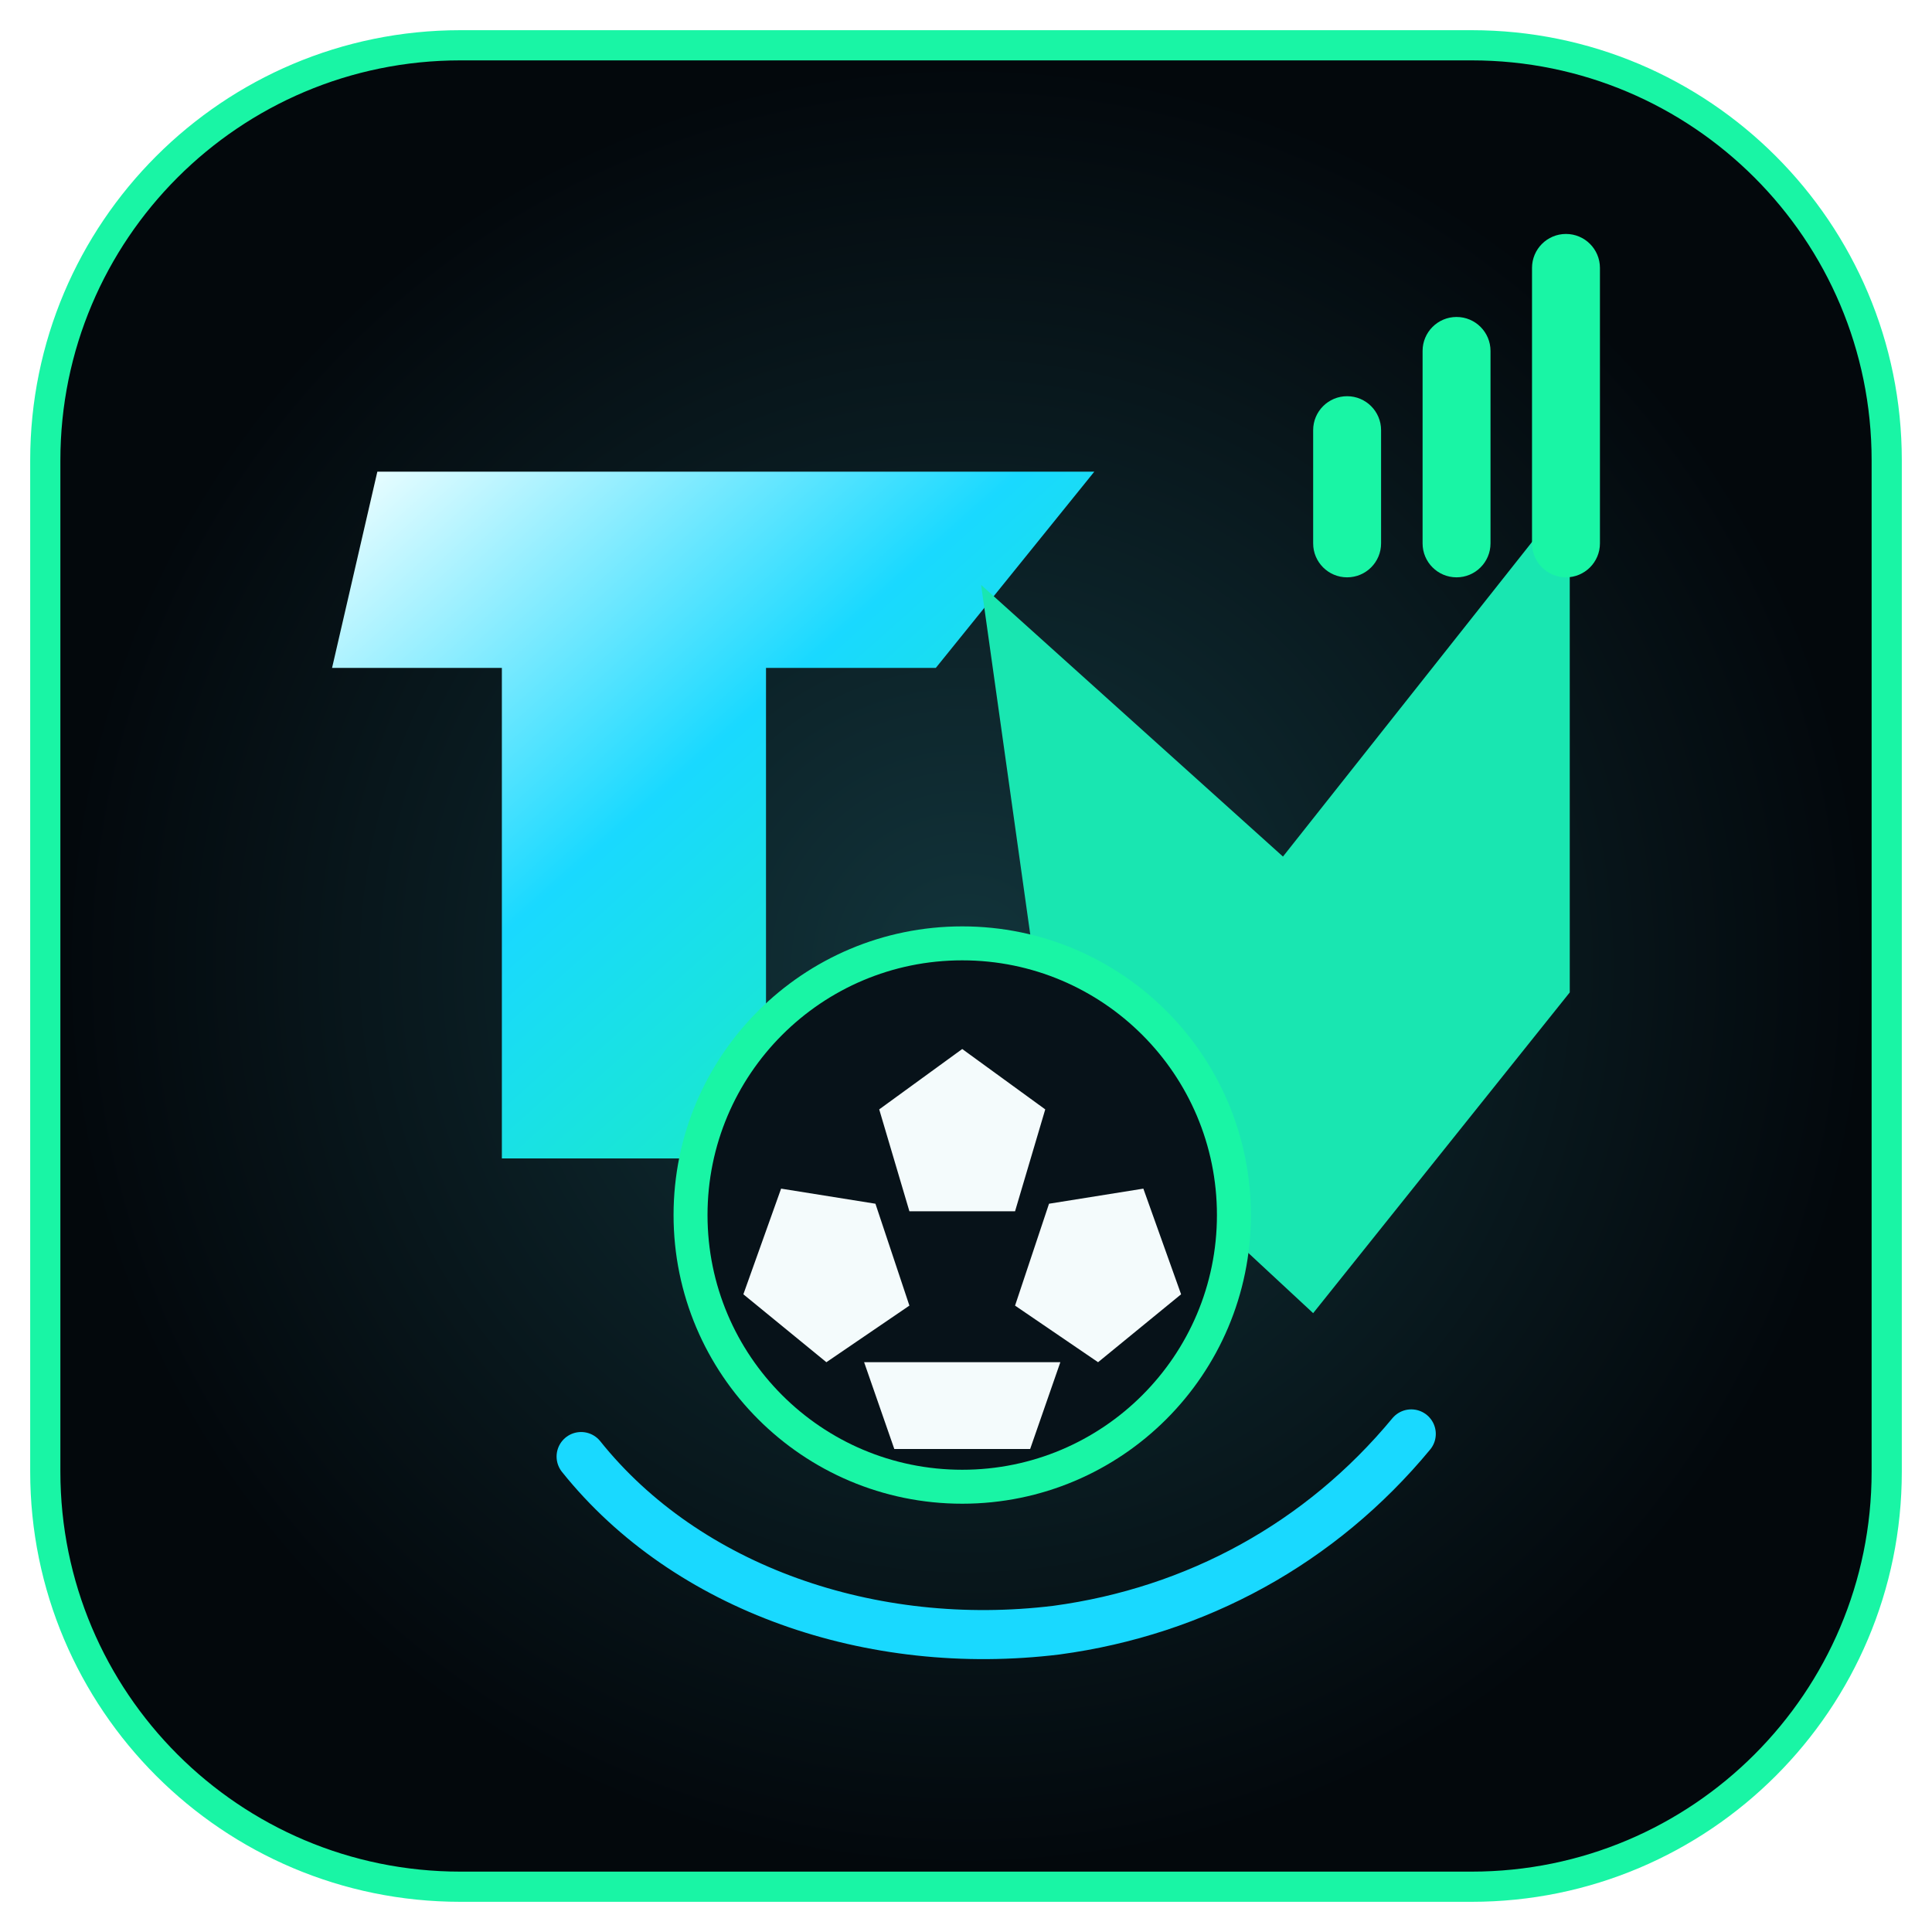
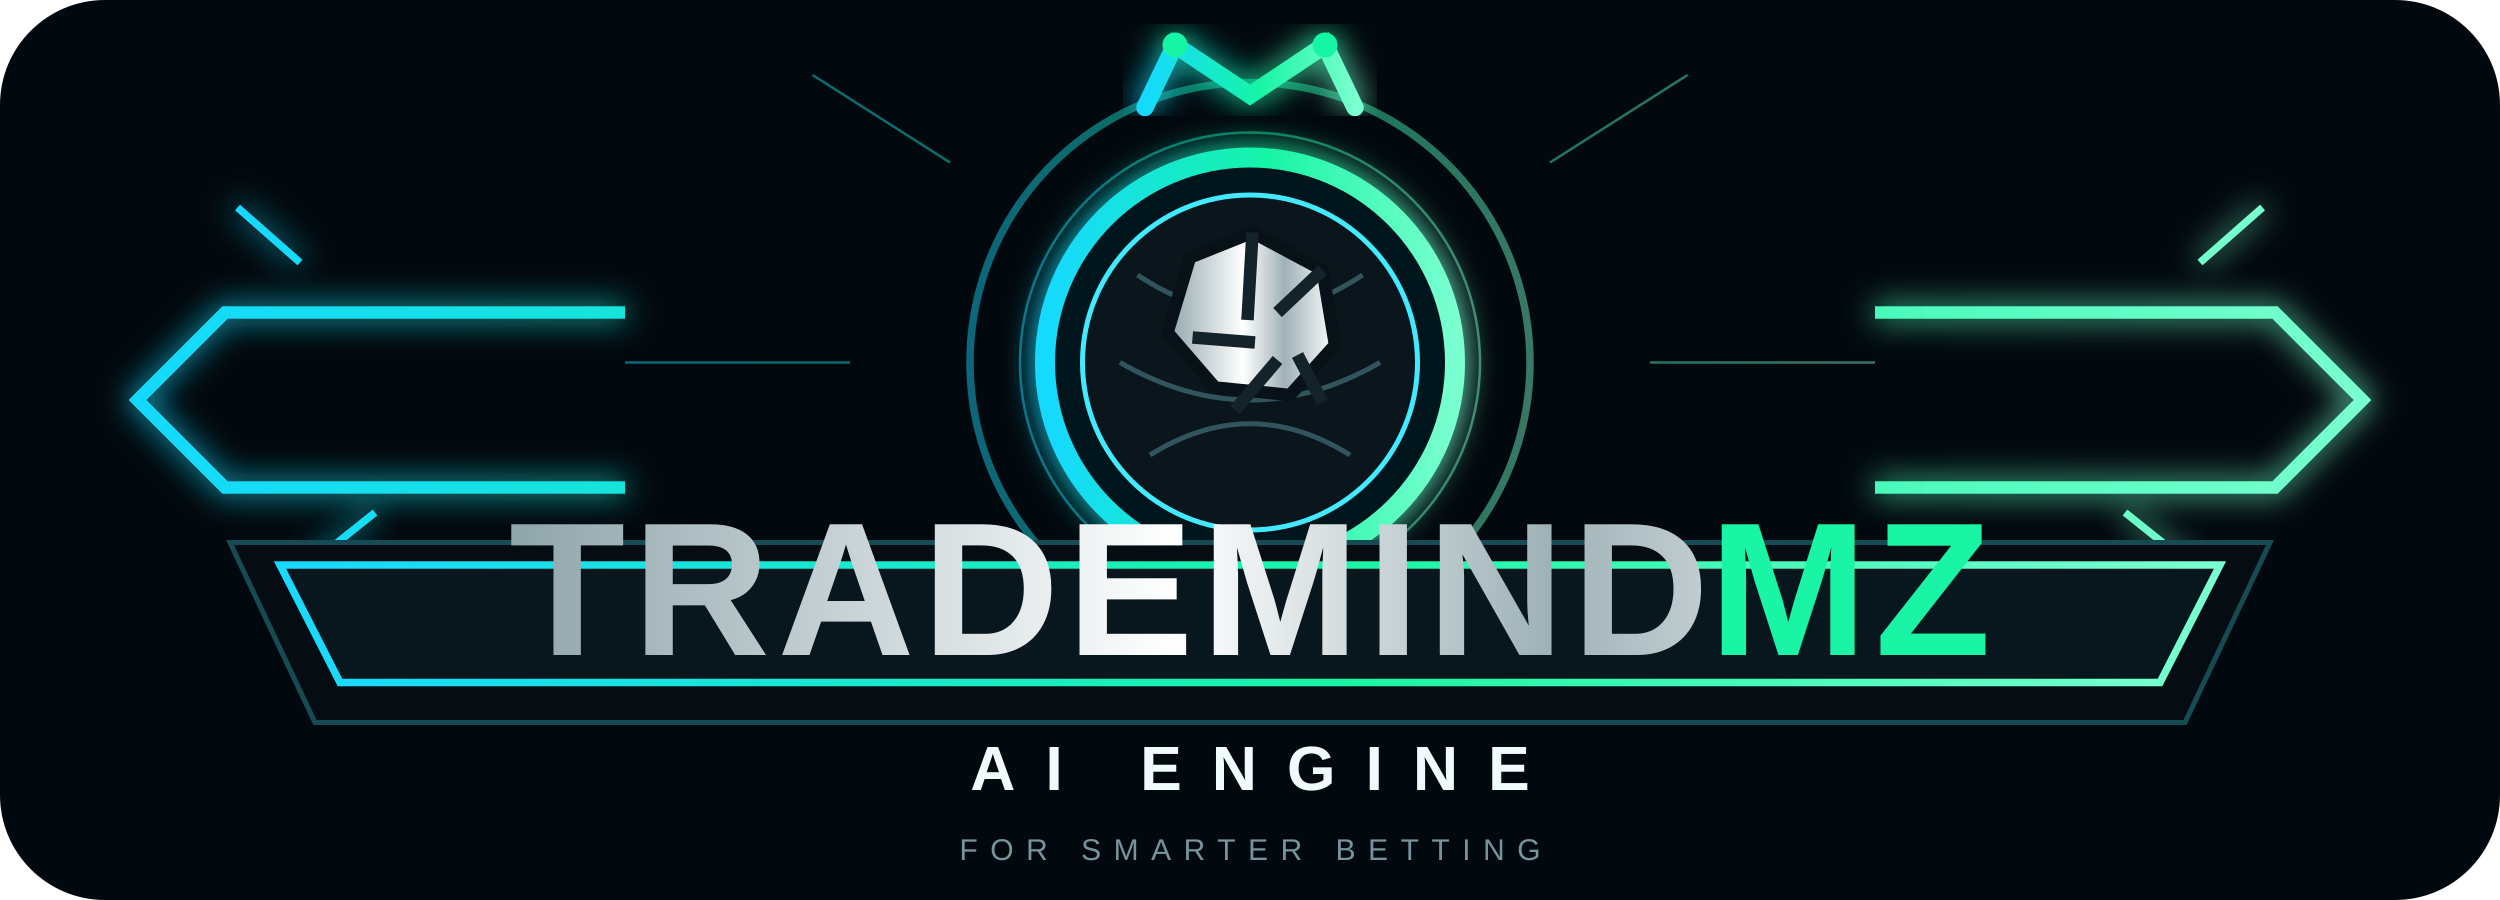
- <svg xmlns="http://www.w3.org/2000/svg" viewBox="0 0 512 512">
+ <svg xmlns="http://www.w3.org/2000/svg" viewBox="0 0 1000 360" role="img" aria-labelledby="title desc">
  <defs>
-     <linearGradient id="g" x1="0" y1="0" x2="1" y2="1">
-       <stop stop-color="#f5ffff" />
-       <stop offset=".45" stop-color="#19d9ff" />
-       <stop offset="1" stop-color="#19f5a5" />
+     <linearGradient id="metal" x1="0" x2="1">
+       <stop stop-color="#8ea4aa" />
+       <stop offset=".45" stop-color="#fff" />
+       <stop offset=".7" stop-color="#9fb2b7" />
+       <stop offset="1" stop-color="#fff" />
    </linearGradient>
-     <radialGradient id="bg">
-       <stop stop-color="#12343b" />
-       <stop offset="1" stop-color="#03080c" />
-     </radialGradient>
+     <linearGradient id="green" x1="0" x2="1">
+       <stop stop-color="#19d9ff" />
+       <stop offset=".55" stop-color="#19f5a5" />
+       <stop offset="1" stop-color="#7affd0" />
+     </linearGradient>
+     <filter id="glow">
+       <feGaussianBlur stdDeviation="6" result="b" />
+       <feMerge>
+         <feMergeNode in="b" />
+         <feMergeNode in="SourceGraphic" />
+       </feMerge>
+     </filter>
  </defs>
-   <rect x="12" y="12" width="488" height="488" rx="110" fill="url(#bg)" stroke="#19f5a5" stroke-width="8" />
-   <path d="M100 125h190l-42 52h-45v130h-70V177h-45z" fill="url(#g)" />
-   <path d="M260 155l80 72 76-96v132l-68 85-70-65z" fill="#19e6b1" />
-   <circle cx="255" cy="322" r="72" fill="#071219" stroke="#19f5a5" stroke-width="9" />
-   <path d="M255 278l22 16-8 27h-28l-8-27zM207 315l25 4 9 27-22 15-22-18zM303 315l-25 4-9 27 22 15 22-18zM229 361h52l-8 23h-36z" fill="#f4fbfc" />
-   <path d="M154 386c28 35 77 52 126 46 37-5 70-23 94-52" fill="none" stroke="#19d9ff" stroke-width="13" stroke-linecap="round" />
-   <rect x="348" y="105" width="18" height="48" rx="9" fill="#19f5a5" />
-   <rect x="377" y="84" width="18" height="69" rx="9" fill="#19f5a5" />
-   <rect x="406" y="62" width="18" height="91" rx="9" fill="#19f5a5" />
+   <rect width="1000" height="360" rx="42" fill="#02090e" />
+   <g opacity=".45" stroke="url(#green)" fill="none">
+     <circle cx="500" cy="145" r="112" stroke-width="3" />
+     <circle cx="500" cy="145" r="92" stroke-width="1" />
+     <path d="M340 145h-90m410 0h90M380 65l-55-35m295 35 55-35" />
+   </g>
+   <g filter="url(#glow)" fill="none" stroke="url(#green)">
+     <path d="M250 125H90l-35 35 35 35h160M750 125h160l35 35-35 35H750" stroke-width="5" />
+     <path d="M120 105l-25-22m785 22 25-22M150 205l-30 24m730-24 30 24" stroke-width="3" />
+   </g>
+   <g filter="url(#glow)">
+     <path d="M458 43l12-25 30 20 30-20 12 25" fill="none" stroke="url(#green)" stroke-width="7" stroke-linecap="round" />
+     <circle cx="470" cy="18" r="5" fill="#19f5a5" />
+     <circle cx="530" cy="18" r="5" fill="#19f5a5" />
+   </g>
+   <g transform="translate(500 145)">
+     <circle r="82" fill="#06151b" stroke="url(#green)" stroke-width="8" filter="url(#glow)" />
+     <circle r="67" fill="#0a161c" stroke="#42eaff" stroke-width="2" />
+     <g fill="none" stroke="#31545d" stroke-width="2">
+       <path d="M-45-35Q0-5 45-35M-52 0Q0 30 52 0M-40 37Q0 12 40 37" />
+     </g>
+     <path d="M-24-42l25-10 28 15 5 30-18 20-30-3-19-22z" fill="url(#metal)" stroke="#081117" stroke-width="5" />
+     <path d="M1-52l-2 35m30-20-18 17m-34 10 25 2m-8 27 17-20m18 17-10-19" stroke="#142329" stroke-width="5" fill="none" />
+   </g>
+   <g transform="translate(0 12)">
+     <path d="M92 205h816l-34 72H126z" fill="#050d13" stroke="#174b54" stroke-width="2" />
+     <path d="M112 214h776l-24 47H136z" fill="#08161d" stroke="url(#green)" stroke-width="3" />
+     <text x="500" y="250" text-anchor="middle" fill="url(#metal)" font-family="Arial Black,Arial,sans-serif" font-size="76" font-weight="900" letter-spacing="3">TRADEMIND<tspan fill="#19f5a5">MZ</tspan>
+     </text>
+   </g>
+   <text x="500" y="316" text-anchor="middle" fill="#f0fbfc" font-family="Arial,sans-serif" font-size="25" font-weight="800" letter-spacing="12">AI ENGINE</text>
+   <text x="500" y="344" text-anchor="middle" fill="#76949b" font-family="Arial,sans-serif" font-size="12" letter-spacing="5">FOR SMARTER BETTING</text>
</svg>
